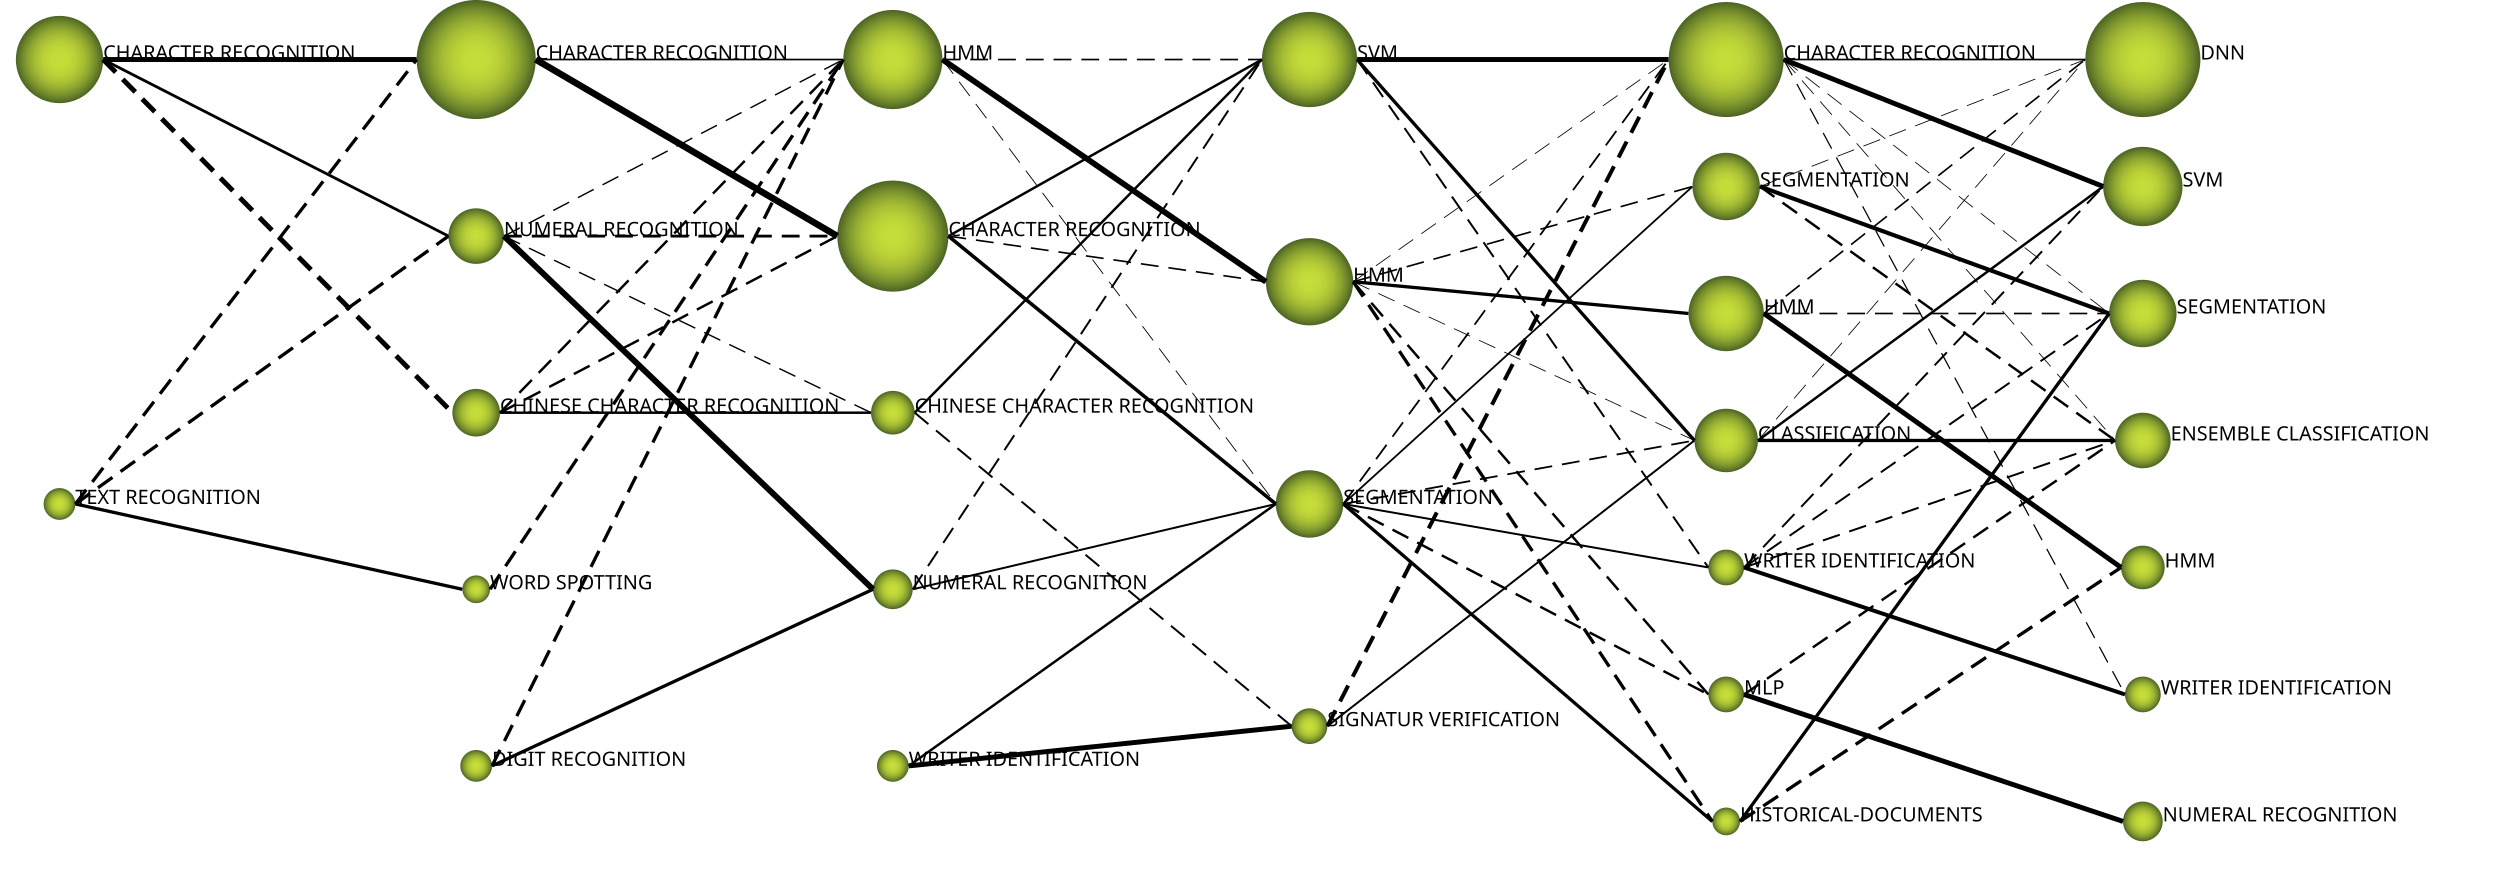
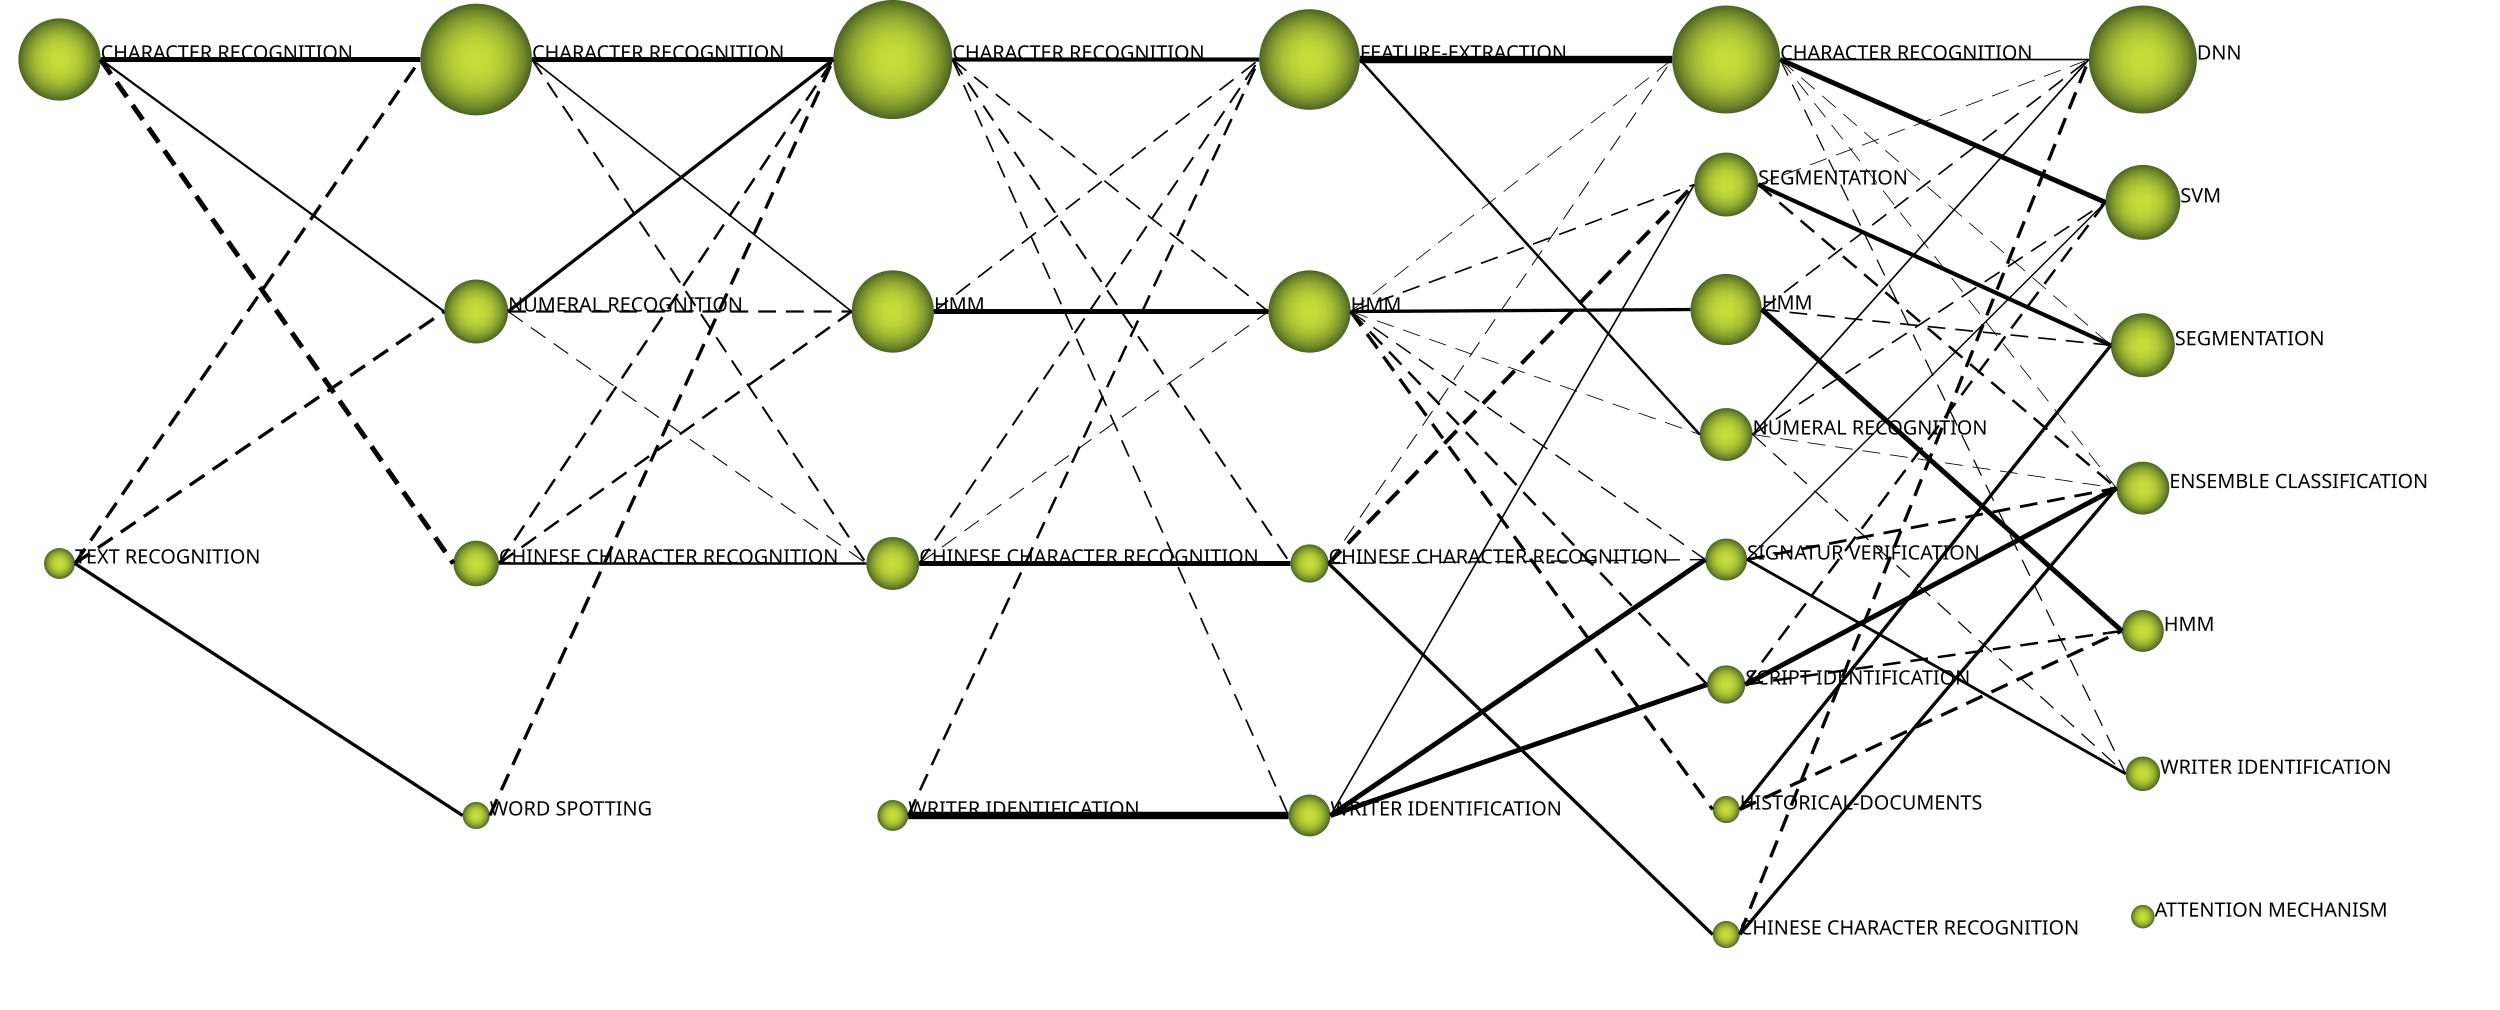
- <svg xmlns="http://www.w3.org/2000/svg" xmlns:xlink="http://www.w3.org/1999/xlink" contentScriptType="text/ecmascript" width="1260" zoomAndPan="magnify" contentStyleType="text/css" height="449" preserveAspectRatio="xMidYMid meet" version="1.0">
+ <svg xmlns="http://www.w3.org/2000/svg" xmlns:xlink="http://www.w3.org/1999/xlink" contentScriptType="text/ecmascript" width="1260" zoomAndPan="magnify" contentStyleType="text/css" height="509" preserveAspectRatio="xMidYMid meet" version="1.0">
  <radialGradient xlink:actuate="onLoad" xlink:type="simple" id="sphereTheme" xlink:show="other">
    <stop style="stop-color:#C6DD3A" offset="0" />
    <stop style="stop-color:#C3DA39" offset="0.211" />
    <stop style="stop-color:#B8CF37" offset="0.388" />
    <stop style="stop-color:#A7BE34" offset="0.553" />
    <stop style="stop-color:#8EA630" offset="0.71" />
    <stop style="stop-color:#6F872A" offset="0.861" />
    <stop style="stop-color:#4B6323" offset="1" />
  </radialGradient>
-   <circle fill="url(#sphereTheme)" r="22.0" cx="30" cy="30" />
-   <text x="52.0" y="30" id="text23" style="font-size:10px;text-anchor:start;fill:#000000;font-family:Verdana">CHARACTER RECOGNITION</text>
-   <circle fill="url(#sphereTheme)" r="8.0" cx="30" cy="254" />
-   <text x="38.0" y="254" id="text23" style="font-size:10px;text-anchor:start;fill:#000000;font-family:Verdana">TEXT RECOGNITION</text>
-   <circle fill="url(#sphereTheme)" r="30.0" cx="240" cy="30" />
-   <text x="270.0" y="30" id="text23" style="font-size:10px;text-anchor:start;fill:#000000;font-family:Verdana">CHARACTER RECOGNITION</text>
-   <circle fill="url(#sphereTheme)" r="14.0" cx="240" cy="119" />
-   <text x="254.0" y="119" id="text23" style="font-size:10px;text-anchor:start;fill:#000000;font-family:Verdana">NUMERAL RECOGNITION</text>
-   <circle fill="url(#sphereTheme)" r="12.0" cx="240" cy="208" />
-   <text x="252.0" y="208" id="text23" style="font-size:10px;text-anchor:start;fill:#000000;font-family:Verdana">CHINESE CHARACTER RECOGNITION</text>
-   <circle fill="url(#sphereTheme)" r="7.0" cx="240" cy="297" />
-   <text x="247.0" y="297" id="text23" style="font-size:10px;text-anchor:start;fill:#000000;font-family:Verdana">WORD SPOTTING</text>
-   <circle fill="url(#sphereTheme)" r="8.0" cx="240" cy="386" />
-   <text x="248.0" y="386" id="text23" style="font-size:10px;text-anchor:start;fill:#000000;font-family:Verdana">DIGIT RECOGNITION</text>
-   <line y2="30.0" stroke-width="2.5" x1="52.0" x2="210.0" stroke="black" y1="30.0" />
-   <line y2="119.0" stroke-width="1.429" x1="52.0" x2="226.0" stroke="black" y1="30.0" />
-   <line x1="52.0" x2="228.0" y1="30.0" style="stroke-dasharray: 9, 5" y2="208.0" stroke="black" stroke-width="2.5" />
-   <line x1="38.0" x2="210.0" y1="254.0" style="stroke-dasharray: 9, 5" y2="30.0" stroke="black" stroke-width="1.667" />
-   <line x1="38.0" x2="226.0" y1="254.0" style="stroke-dasharray: 9, 5" y2="119.0" stroke="black" stroke-width="1.667" />
-   <line y2="297.0" stroke-width="1.667" x1="38.0" x2="233.0" stroke="black" y1="254.0" />
-   <circle fill="url(#sphereTheme)" r="25.0" cx="450" cy="30" />
-   <text x="475.0" y="30" id="text23" style="font-size:10px;text-anchor:start;fill:#000000;font-family:Verdana">HMM</text>
-   <circle fill="url(#sphereTheme)" r="28.0" cx="450" cy="119" />
-   <text x="478.0" y="119" id="text23" style="font-size:10px;text-anchor:start;fill:#000000;font-family:Verdana">CHARACTER RECOGNITION</text>
-   <circle fill="url(#sphereTheme)" r="11.0" cx="450" cy="208" />
-   <text x="461.0" y="208" id="text23" style="font-size:10px;text-anchor:start;fill:#000000;font-family:Verdana">CHINESE CHARACTER RECOGNITION</text>
-   <circle fill="url(#sphereTheme)" r="10.0" cx="450" cy="297" />
-   <text x="460.0" y="297" id="text23" style="font-size:10px;text-anchor:start;fill:#000000;font-family:Verdana">NUMERAL RECOGNITION</text>
-   <circle fill="url(#sphereTheme)" r="8.0" cx="450" cy="386" />
-   <text x="458.0" y="386" id="text23" style="font-size:10px;text-anchor:start;fill:#000000;font-family:Verdana">WRITER IDENTIFICATION</text>
-   <line y2="30.0" stroke-width="0.833" x1="270.0" x2="425.0" stroke="black" y1="30.0" />
-   <line y2="119.0" stroke-width="3.333" x1="270.0" x2="422.0" stroke="black" y1="30.0" />
-   <line x1="254.0" x2="425.0" y1="119.0" style="stroke-dasharray: 9, 5" y2="30.0" stroke="black" stroke-width="0.714" />
-   <line x1="254.0" x2="422.0" y1="119.0" style="stroke-dasharray: 9, 5" y2="119.0" stroke="black" stroke-width="1.429" />
-   <line x1="254.0" x2="439.0" y1="119.0" style="stroke-dasharray: 9, 5" y2="208.0" stroke="black" stroke-width="0.714" />
-   <line y2="297.0" stroke-width="3.0" x1="254.0" x2="440.0" stroke="black" y1="119.0" />
-   <line x1="252.0" x2="425.0" y1="208.0" style="stroke-dasharray: 9, 5" y2="30.0" stroke="black" stroke-width="1.25" />
-   <line x1="252.0" x2="422.0" y1="208.0" style="stroke-dasharray: 9, 5" y2="119.0" stroke="black" stroke-width="1.25" />
-   <line y2="208.0" stroke-width="1.25" x1="252.0" x2="439.0" stroke="black" y1="208.0" />
-   <line x1="247.0" x2="425.0" y1="297.0" style="stroke-dasharray: 9, 5" y2="30.0" stroke="black" stroke-width="1.667" />
-   <line x1="248.0" x2="425.0" y1="386.0" style="stroke-dasharray: 9, 5" y2="30.0" stroke="black" stroke-width="1.667" />
-   <line y2="297.0" stroke-width="1.667" x1="248.0" x2="440.0" stroke="black" y1="386.0" />
-   <circle fill="url(#sphereTheme)" r="24.0" cx="660" cy="30" />
-   <text x="684.0" y="30" id="text23" style="font-size:10px;text-anchor:start;fill:#000000;font-family:Verdana">SVM</text>
-   <circle fill="url(#sphereTheme)" r="22.0" cx="660" cy="142" />
-   <text x="682.0" y="142" id="text23" style="font-size:10px;text-anchor:start;fill:#000000;font-family:Verdana">HMM</text>
-   <circle fill="url(#sphereTheme)" r="17.0" cx="660" cy="254" />
-   <text x="677.0" y="254" id="text23" style="font-size:10px;text-anchor:start;fill:#000000;font-family:Verdana">SEGMENTATION</text>
-   <circle fill="url(#sphereTheme)" r="9.0" cx="660" cy="366" />
-   <text x="669.0" y="366" id="text23" style="font-size:10px;text-anchor:start;fill:#000000;font-family:Verdana">SIGNATUR VERIFICATION</text>
-   <line x1="475.0" x2="636.0" y1="30.0" style="stroke-dasharray: 9, 5" y2="30.0" stroke="black" stroke-width="0.833" />
-   <line y2="142.0" stroke-width="2.917" x1="475.0" x2="638.0" stroke="black" y1="30.0" />
-   <line x1="475.0" x2="643.0" y1="30.0" style="stroke-dasharray: 9, 5" y2="254.0" stroke="black" stroke-width="0.455" />
-   <line y2="30.0" stroke-width="1.25" x1="478.0" x2="636.0" stroke="black" y1="119.0" />
-   <line x1="478.0" x2="638.0" y1="119.0" style="stroke-dasharray: 9, 5" y2="142.0" stroke="black" stroke-width="0.833" />
-   <line y2="254.0" stroke-width="1.818" x1="478.0" x2="643.0" stroke="black" y1="119.0" />
-   <line y2="30.0" stroke-width="1.25" x1="461.0" x2="636.0" stroke="black" y1="208.0" />
-   <line x1="461.0" x2="651.0" y1="208.0" style="stroke-dasharray: 9, 5" y2="366.0" stroke="black" stroke-width="1.0" />
-   <line x1="460.0" x2="636.0" y1="297.0" style="stroke-dasharray: 9, 5" y2="30.0" stroke="black" stroke-width="1.0" />
-   <line y2="254.0" stroke-width="1.0" x1="460.0" x2="643.0" stroke="black" y1="297.0" />
-   <line y2="254.0" stroke-width="1.25" x1="458.0" x2="643.0" stroke="black" y1="386.0" />
-   <line y2="366.0" stroke-width="2.5" x1="458.0" x2="651.0" stroke="black" y1="386.0" />
-   <circle fill="url(#sphereTheme)" r="29.0" cx="870" cy="30" />
-   <text x="899.0" y="30" id="text23" style="font-size:10px;text-anchor:start;fill:#000000;font-family:Verdana">CHARACTER RECOGNITION</text>
-   <circle fill="url(#sphereTheme)" r="17.0" cx="870" cy="94" />
-   <text x="887.0" y="94" id="text23" style="font-size:10px;text-anchor:start;fill:#000000;font-family:Verdana">SEGMENTATION</text>
-   <circle fill="url(#sphereTheme)" r="19.0" cx="870" cy="158" />
-   <text x="889.0" y="158" id="text23" style="font-size:10px;text-anchor:start;fill:#000000;font-family:Verdana">HMM</text>
-   <circle fill="url(#sphereTheme)" r="16.0" cx="870" cy="222" />
-   <text x="886.0" y="222" id="text23" style="font-size:10px;text-anchor:start;fill:#000000;font-family:Verdana">CLASSIFICATION</text>
-   <circle fill="url(#sphereTheme)" r="9.0" cx="870" cy="286" />
-   <text x="879.0" y="286" id="text23" style="font-size:10px;text-anchor:start;fill:#000000;font-family:Verdana">WRITER IDENTIFICATION</text>
-   <circle fill="url(#sphereTheme)" r="9.0" cx="870" cy="350" />
-   <text x="879.0" y="350" id="text23" style="font-size:10px;text-anchor:start;fill:#000000;font-family:Verdana">MLP</text>
-   <circle fill="url(#sphereTheme)" r="7.0" cx="870" cy="414" />
-   <text x="877.0" y="414" id="text23" style="font-size:10px;text-anchor:start;fill:#000000;font-family:Verdana">HISTORICAL-DOCUMENTS</text>
-   <line y2="30.0" stroke-width="2.5" x1="684.0" x2="841.0" stroke="black" y1="30.0" />
-   <line y2="222.0" stroke-width="1.667" x1="684.0" x2="854.0" stroke="black" y1="30.0" />
-   <line x1="684.0" x2="861.0" y1="30.0" style="stroke-dasharray: 9, 5" y2="286.0" stroke="black" stroke-width="1.0" />
-   <line x1="682.0" x2="841.0" y1="142.0" style="stroke-dasharray: 9, 5" y2="30.0" stroke="black" stroke-width="0.417" />
-   <line x1="682.0" x2="853.0" y1="142.0" style="stroke-dasharray: 9, 5" y2="94.0" stroke="black" stroke-width="0.833" />
-   <line y2="158.0" stroke-width="1.667" x1="682.0" x2="851.0" stroke="black" y1="142.0" />
-   <line x1="682.0" x2="854.0" y1="142.0" style="stroke-dasharray: 9, 5" y2="222.0" stroke="black" stroke-width="0.417" />
-   <line x1="682.0" x2="861.0" y1="142.0" style="stroke-dasharray: 9, 5" y2="350.0" stroke="black" stroke-width="1.25" />
-   <line x1="682.0" x2="863.0" y1="142.0" style="stroke-dasharray: 9, 5" y2="414.0" stroke="black" stroke-width="1.667" />
-   <line x1="677.0" x2="841.0" y1="254.0" style="stroke-dasharray: 9, 5" y2="30.0" stroke="black" stroke-width="0.909" />
-   <line y2="94.0" stroke-width="0.909" x1="677.0" x2="853.0" stroke="black" y1="254.0" />
-   <line x1="677.0" x2="854.0" y1="254.0" style="stroke-dasharray: 9, 5" y2="222.0" stroke="black" stroke-width="0.909" />
-   <line y2="286.0" stroke-width="1.0" x1="677.0" x2="861.0" stroke="black" y1="254.0" />
-   <line x1="677.0" x2="861.0" y1="254.0" style="stroke-dasharray: 9, 5" y2="350.0" stroke="black" stroke-width="1.25" />
-   <line y2="414.0" stroke-width="1.667" x1="677.0" x2="863.0" stroke="black" y1="254.0" />
-   <line x1="669.0" x2="841.0" y1="366.0" style="stroke-dasharray: 9, 5" y2="30.0" stroke="black" stroke-width="2.0" />
-   <line y2="222.0" stroke-width="1.0" x1="669.0" x2="854.0" stroke="black" y1="366.0" />
-   <circle fill="url(#sphereTheme)" r="29.0" cx="1080" cy="30" />
-   <text x="1109.0" y="30" id="text23" style="font-size:10px;text-anchor:start;fill:#000000;font-family:Verdana">DNN</text>
-   <circle fill="url(#sphereTheme)" r="20.0" cx="1080" cy="94" />
-   <text x="1100.0" y="94" id="text23" style="font-size:10px;text-anchor:start;fill:#000000;font-family:Verdana">SVM</text>
-   <circle fill="url(#sphereTheme)" r="17.0" cx="1080" cy="158" />
-   <text x="1097.0" y="158" id="text23" style="font-size:10px;text-anchor:start;fill:#000000;font-family:Verdana">SEGMENTATION</text>
-   <circle fill="url(#sphereTheme)" r="14.0" cx="1080" cy="222" />
-   <text x="1094.0" y="222" id="text23" style="font-size:10px;text-anchor:start;fill:#000000;font-family:Verdana">ENSEMBLE CLASSIFICATION</text>
-   <circle fill="url(#sphereTheme)" r="11.0" cx="1080" cy="286" />
-   <text x="1091.0" y="286" id="text23" style="font-size:10px;text-anchor:start;fill:#000000;font-family:Verdana">HMM</text>
-   <circle fill="url(#sphereTheme)" r="9.0" cx="1080" cy="350" />
-   <text x="1089.0" y="350" id="text23" style="font-size:10px;text-anchor:start;fill:#000000;font-family:Verdana">WRITER IDENTIFICATION</text>
-   <circle fill="url(#sphereTheme)" r="10.0" cx="1080" cy="414" />
-   <text x="1090.0" y="414" id="text23" style="font-size:10px;text-anchor:start;fill:#000000;font-family:Verdana">NUMERAL RECOGNITION</text>
-   <line y2="30.0" stroke-width="0.833" x1="899.0" x2="1051.0" stroke="black" y1="30.0" />
-   <line y2="94.0" stroke-width="2.5" x1="899.0" x2="1060.0" stroke="black" y1="30.0" />
-   <line x1="899.0" x2="1063.0" y1="30.0" style="stroke-dasharray: 9, 5" y2="158.0" stroke="black" stroke-width="0.417" />
-   <line x1="899.0" x2="1066.0" y1="30.0" style="stroke-dasharray: 9, 5" y2="222.0" stroke="black" stroke-width="0.417" />
-   <line x1="899.0" x2="1071.0" y1="30.0" style="stroke-dasharray: 9, 5" y2="350.0" stroke="black" stroke-width="0.625" />
-   <line x1="887.0" x2="1051.0" y1="94.0" style="stroke-dasharray: 9, 5" y2="30.0" stroke="black" stroke-width="0.417" />
-   <line y2="158.0" stroke-width="2.083" x1="887.0" x2="1063.0" stroke="black" y1="94.0" />
-   <line x1="887.0" x2="1066.0" y1="94.0" style="stroke-dasharray: 9, 5" y2="222.0" stroke="black" stroke-width="1.25" />
-   <line x1="889.0" x2="1051.0" y1="158.0" style="stroke-dasharray: 9, 5" y2="30.0" stroke="black" stroke-width="0.833" />
-   <line x1="889.0" x2="1063.0" y1="158.0" style="stroke-dasharray: 9, 5" y2="158.0" stroke="black" stroke-width="0.833" />
-   <line y2="286.0" stroke-width="2.5" x1="889.0" x2="1069.0" stroke="black" y1="158.0" />
-   <line x1="886.0" x2="1051.0" y1="222.0" style="stroke-dasharray: 9, 5" y2="30.0" stroke="black" stroke-width="0.417" />
-   <line y2="94.0" stroke-width="1.25" x1="886.0" x2="1060.0" stroke="black" y1="222.0" />
-   <line y2="222.0" stroke-width="1.667" x1="886.0" x2="1066.0" stroke="black" y1="222.0" />
-   <line x1="879.0" x2="1060.0" y1="286.0" style="stroke-dasharray: 9, 5" y2="94.0" stroke="black" stroke-width="1.0" />
-   <line x1="879.0" x2="1063.0" y1="286.0" style="stroke-dasharray: 9, 5" y2="158.0" stroke="black" stroke-width="1.0" />
-   <line x1="879.0" x2="1066.0" y1="286.0" style="stroke-dasharray: 9, 5" y2="222.0" stroke="black" stroke-width="1.0" />
-   <line y2="350.0" stroke-width="2.0" x1="879.0" x2="1071.0" stroke="black" y1="286.0" />
-   <line x1="879.0" x2="1066.0" y1="350.0" style="stroke-dasharray: 9, 5" y2="222.0" stroke="black" stroke-width="1.25" />
-   <line y2="414.0" stroke-width="2.5" x1="879.0" x2="1070.0" stroke="black" y1="350.0" />
-   <line y2="158.0" stroke-width="1.667" x1="877.0" x2="1063.0" stroke="black" y1="414.0" />
-   <line x1="877.0" x2="1069.0" y1="414.0" style="stroke-dasharray: 9, 5" y2="286.0" stroke="black" stroke-width="1.667" />
+   <circle fill="url(#sphereTheme)" r="20.741" cx="30" cy="30" />
+   <text x="50.741" y="30" id="text23" style="font-size:10px;text-anchor:start;fill:#000000;font-family:Verdana">CHARACTER RECOGNITION</text>
+   <circle fill="url(#sphereTheme)" r="7.778" cx="30" cy="284" />
+   <text x="37.778" y="284" id="text23" style="font-size:10px;text-anchor:start;fill:#000000;font-family:Verdana">TEXT RECOGNITION</text>
+   <circle fill="url(#sphereTheme)" r="28.148" cx="240" cy="30" />
+   <text x="268.148" y="30" id="text23" style="font-size:10px;text-anchor:start;fill:#000000;font-family:Verdana">CHARACTER RECOGNITION</text>
+   <circle fill="url(#sphereTheme)" r="16.111" cx="240" cy="157" />
+   <text x="256.111" y="157" id="text23" style="font-size:10px;text-anchor:start;fill:#000000;font-family:Verdana">NUMERAL RECOGNITION</text>
+   <circle fill="url(#sphereTheme)" r="11.481" cx="240" cy="284" />
+   <text x="251.481" y="284" id="text23" style="font-size:10px;text-anchor:start;fill:#000000;font-family:Verdana">CHINESE CHARACTER RECOGNITION</text>
+   <circle fill="url(#sphereTheme)" r="6.852" cx="240" cy="411" />
+   <text x="246.852" y="411" id="text23" style="font-size:10px;text-anchor:start;fill:#000000;font-family:Verdana">WORD SPOTTING</text>
+   <line y2="30.0" stroke-width="2.5" x1="50.741" x2="211.852" stroke="black" y1="30.0" />
+   <line y2="157.0" stroke-width="1.111" x1="50.741" x2="223.889" stroke="black" y1="30.0" />
+   <line x1="50.741" x2="228.519" y1="30.0" style="stroke-dasharray: 9, 5" y2="284.0" stroke="black" stroke-width="2.5" />
+   <line x1="37.778" x2="211.852" y1="284.0" style="stroke-dasharray: 9, 5" y2="30.0" stroke="black" stroke-width="1.667" />
+   <line x1="37.778" x2="223.889" y1="284.0" style="stroke-dasharray: 9, 5" y2="157.0" stroke="black" stroke-width="1.667" />
+   <line y2="411.0" stroke-width="1.667" x1="37.778" x2="233.148" stroke="black" y1="284.0" />
+   <circle fill="url(#sphereTheme)" r="30.0" cx="450" cy="30" />
+   <text x="480.0" y="30" id="text23" style="font-size:10px;text-anchor:start;fill:#000000;font-family:Verdana">CHARACTER RECOGNITION</text>
+   <circle fill="url(#sphereTheme)" r="20.741" cx="450" cy="157" />
+   <text x="470.741" y="157" id="text23" style="font-size:10px;text-anchor:start;fill:#000000;font-family:Verdana">HMM</text>
+   <circle fill="url(#sphereTheme)" r="13.333" cx="450" cy="284" />
+   <text x="463.333" y="284" id="text23" style="font-size:10px;text-anchor:start;fill:#000000;font-family:Verdana">CHINESE CHARACTER RECOGNITION</text>
+   <circle fill="url(#sphereTheme)" r="7.778" cx="450" cy="411" />
+   <text x="457.778" y="411" id="text23" style="font-size:10px;text-anchor:start;fill:#000000;font-family:Verdana">WRITER IDENTIFICATION</text>
+   <line y2="30.0" stroke-width="2.5" x1="268.148" x2="420.0" stroke="black" y1="30.0" />
+   <line y2="157.0" stroke-width="0.833" x1="268.148" x2="429.259" stroke="black" y1="30.0" />
+   <line x1="268.148" x2="436.667" y1="30.0" style="stroke-dasharray: 9, 5" y2="284.0" stroke="black" stroke-width="1.0" />
+   <line y2="30.0" stroke-width="1.667" x1="256.111" x2="420.0" stroke="black" y1="157.0" />
+   <line x1="256.111" x2="429.259" y1="157.0" style="stroke-dasharray: 9, 5" y2="157.0" stroke="black" stroke-width="1.111" />
+   <line x1="256.111" x2="436.667" y1="157.0" style="stroke-dasharray: 9, 5" y2="284.0" stroke="black" stroke-width="0.556" />
+   <line x1="251.481" x2="420.0" y1="284.0" style="stroke-dasharray: 9, 5" y2="30.0" stroke="black" stroke-width="1.25" />
+   <line x1="251.481" x2="429.259" y1="284.0" style="stroke-dasharray: 9, 5" y2="157.0" stroke="black" stroke-width="1.25" />
+   <line y2="284.0" stroke-width="1.25" x1="251.481" x2="436.667" stroke="black" y1="284.0" />
+   <line x1="246.852" x2="420.0" y1="411.0" style="stroke-dasharray: 9, 5" y2="30.0" stroke="black" stroke-width="1.667" />
+   <circle fill="url(#sphereTheme)" r="25.37" cx="660" cy="30" />
+   <text x="685.37" y="30" id="text23" style="font-size:10px;text-anchor:start;fill:#000000;font-family:Verdana">FEATURE-EXTRACTION</text>
+   <circle fill="url(#sphereTheme)" r="20.741" cx="660" cy="157" />
+   <text x="680.741" y="157" id="text23" style="font-size:10px;text-anchor:start;fill:#000000;font-family:Verdana">HMM</text>
+   <circle fill="url(#sphereTheme)" r="9.63" cx="660" cy="284" />
+   <text x="669.63" y="284" id="text23" style="font-size:10px;text-anchor:start;fill:#000000;font-family:Verdana">CHINESE CHARACTER RECOGNITION</text>
+   <circle fill="url(#sphereTheme)" r="10.556" cx="660" cy="411" />
+   <text x="670.556" y="411" id="text23" style="font-size:10px;text-anchor:start;fill:#000000;font-family:Verdana">WRITER IDENTIFICATION</text>
+   <line y2="30.0" stroke-width="2.083" x1="480.0" x2="634.63" stroke="black" y1="30.0" />
+   <line x1="480.0" x2="639.259" y1="30.0" style="stroke-dasharray: 9, 5" y2="157.0" stroke="black" stroke-width="0.833" />
+   <line x1="480.0" x2="650.37" y1="30.0" style="stroke-dasharray: 9, 5" y2="284.0" stroke="black" stroke-width="1.0" />
+   <line x1="480.0" x2="649.444" y1="30.0" style="stroke-dasharray: 9, 5" y2="411.0" stroke="black" stroke-width="0.833" />
+   <line x1="470.741" x2="634.63" y1="157.0" style="stroke-dasharray: 9, 5" y2="30.0" stroke="black" stroke-width="0.833" />
+   <line y2="157.0" stroke-width="2.5" x1="470.741" x2="639.259" stroke="black" y1="157.0" />
+   <line x1="463.333" x2="634.63" y1="284.0" style="stroke-dasharray: 9, 5" y2="30.0" stroke="black" stroke-width="1.0" />
+   <line x1="463.333" x2="639.259" y1="284.0" style="stroke-dasharray: 9, 5" y2="157.0" stroke="black" stroke-width="0.5" />
+   <line y2="284.0" stroke-width="2.5" x1="463.333" x2="650.37" stroke="black" y1="284.0" />
+   <line x1="457.778" x2="634.63" y1="411.0" style="stroke-dasharray: 9, 5" y2="30.0" stroke="black" stroke-width="1.25" />
+   <line y2="411.0" stroke-width="3.75" x1="457.778" x2="649.444" stroke="black" y1="411.0" />
+   <circle fill="url(#sphereTheme)" r="27.222" cx="870" cy="30" />
+   <text x="897.222" y="30" id="text23" style="font-size:10px;text-anchor:start;fill:#000000;font-family:Verdana">CHARACTER RECOGNITION</text>
+   <circle fill="url(#sphereTheme)" r="16.111" cx="870" cy="93" />
+   <text x="886.111" y="93" id="text23" style="font-size:10px;text-anchor:start;fill:#000000;font-family:Verdana">SEGMENTATION</text>
+   <circle fill="url(#sphereTheme)" r="17.963" cx="870" cy="156" />
+   <text x="887.963" y="156" id="text23" style="font-size:10px;text-anchor:start;fill:#000000;font-family:Verdana">HMM</text>
+   <circle fill="url(#sphereTheme)" r="13.333" cx="870" cy="219" />
+   <text x="883.333" y="219" id="text23" style="font-size:10px;text-anchor:start;fill:#000000;font-family:Verdana">NUMERAL RECOGNITION</text>
+   <circle fill="url(#sphereTheme)" r="10.556" cx="870" cy="282" />
+   <text x="880.556" y="282" id="text23" style="font-size:10px;text-anchor:start;fill:#000000;font-family:Verdana">SIGNATUR VERIFICATION</text>
+   <circle fill="url(#sphereTheme)" r="9.63" cx="870" cy="345" />
+   <text x="879.63" y="345" id="text23" style="font-size:10px;text-anchor:start;fill:#000000;font-family:Verdana">SCRIPT IDENTIFICATION</text>
+   <circle fill="url(#sphereTheme)" r="6.852" cx="870" cy="408" />
+   <text x="876.852" y="408" id="text23" style="font-size:10px;text-anchor:start;fill:#000000;font-family:Verdana">HISTORICAL-DOCUMENTS</text>
+   <circle fill="url(#sphereTheme)" r="6.852" cx="870" cy="471" />
+   <text x="876.852" y="471" id="text23" style="font-size:10px;text-anchor:start;fill:#000000;font-family:Verdana">CHINESE CHARACTER RECOGNITION</text>
+   <line y2="30.0" stroke-width="3.75" x1="685.37" x2="842.778" stroke="black" y1="30.0" />
+   <line y2="219.0" stroke-width="1.25" x1="685.37" x2="856.667" stroke="black" y1="30.0" />
+   <line x1="680.741" x2="842.778" y1="157.0" style="stroke-dasharray: 9, 5" y2="30.0" stroke="black" stroke-width="0.417" />
+   <line x1="680.741" x2="853.889" y1="157.0" style="stroke-dasharray: 9, 5" y2="93.0" stroke="black" stroke-width="0.833" />
+   <line y2="156.0" stroke-width="1.667" x1="680.741" x2="852.037" stroke="black" y1="157.0" />
+   <line x1="680.741" x2="856.667" y1="157.0" style="stroke-dasharray: 9, 5" y2="219.0" stroke="black" stroke-width="0.417" />
+   <line x1="680.741" x2="859.444" y1="157.0" style="stroke-dasharray: 9, 5" y2="282.0" stroke="black" stroke-width="0.714" />
+   <line x1="680.741" x2="860.37" y1="157.0" style="stroke-dasharray: 9, 5" y2="345.0" stroke="black" stroke-width="1.25" />
+   <line x1="680.741" x2="863.148" y1="157.0" style="stroke-dasharray: 9, 5" y2="408.0" stroke="black" stroke-width="1.667" />
+   <line x1="669.63" x2="842.778" y1="284.0" style="stroke-dasharray: 9, 5" y2="30.0" stroke="black" stroke-width="0.5" />
+   <line x1="669.63" x2="853.889" y1="284.0" style="stroke-dasharray: 9, 5" y2="93.0" stroke="black" stroke-width="2.0" />
+   <line x1="669.63" x2="859.444" y1="284.0" style="stroke-dasharray: 9, 5" y2="282.0" stroke="black" stroke-width="0.714" />
+   <line y2="471.0" stroke-width="1.667" x1="669.63" x2="863.148" stroke="black" y1="284.0" />
+   <line y2="93.0" stroke-width="0.833" x1="670.556" x2="853.889" stroke="black" y1="411.0" />
+   <line y2="282.0" stroke-width="2.5" x1="670.556" x2="859.444" stroke="black" y1="411.0" />
+   <line y2="345.0" stroke-width="2.5" x1="670.556" x2="860.37" stroke="black" y1="411.0" />
+   <circle fill="url(#sphereTheme)" r="27.222" cx="1080" cy="30" />
+   <text x="1107.222" y="30" id="text23" style="font-size:10px;text-anchor:start;fill:#000000;font-family:Verdana">DNN</text>
+   <circle fill="url(#sphereTheme)" r="18.889" cx="1080" cy="102" />
+   <text x="1098.889" y="102" id="text23" style="font-size:10px;text-anchor:start;fill:#000000;font-family:Verdana">SVM</text>
+   <circle fill="url(#sphereTheme)" r="16.111" cx="1080" cy="174" />
+   <text x="1096.111" y="174" id="text23" style="font-size:10px;text-anchor:start;fill:#000000;font-family:Verdana">SEGMENTATION</text>
+   <circle fill="url(#sphereTheme)" r="13.333" cx="1080" cy="246" />
+   <text x="1093.333" y="246" id="text23" style="font-size:10px;text-anchor:start;fill:#000000;font-family:Verdana">ENSEMBLE CLASSIFICATION</text>
+   <circle fill="url(#sphereTheme)" r="10.556" cx="1080" cy="318" />
+   <text x="1090.556" y="318" id="text23" style="font-size:10px;text-anchor:start;fill:#000000;font-family:Verdana">HMM</text>
+   <circle fill="url(#sphereTheme)" r="8.704" cx="1080" cy="390" />
+   <text x="1088.704" y="390" id="text23" style="font-size:10px;text-anchor:start;fill:#000000;font-family:Verdana">WRITER IDENTIFICATION</text>
+   <circle fill="url(#sphereTheme)" r="5.926" cx="1080" cy="462" />
+   <text x="1085.926" y="462" id="text23" style="font-size:10px;text-anchor:start;fill:#000000;font-family:Verdana">ATTENTION MECHANISM</text>
+   <line y2="30.0" stroke-width="0.833" x1="897.222" x2="1052.778" stroke="black" y1="30.0" />
+   <line y2="102.0" stroke-width="2.5" x1="897.222" x2="1061.111" stroke="black" y1="30.0" />
+   <line x1="897.222" x2="1063.889" y1="30.0" style="stroke-dasharray: 9, 5" y2="174.0" stroke="black" stroke-width="0.417" />
+   <line x1="897.222" x2="1066.667" y1="30.0" style="stroke-dasharray: 9, 5" y2="246.0" stroke="black" stroke-width="0.417" />
+   <line x1="897.222" x2="1071.296" y1="30.0" style="stroke-dasharray: 9, 5" y2="390.0" stroke="black" stroke-width="0.625" />
+   <line x1="886.111" x2="1052.778" y1="93.0" style="stroke-dasharray: 9, 5" y2="30.0" stroke="black" stroke-width="0.417" />
+   <line y2="174.0" stroke-width="2.083" x1="886.111" x2="1063.889" stroke="black" y1="93.0" />
+   <line x1="886.111" x2="1066.667" y1="93.0" style="stroke-dasharray: 9, 5" y2="246.0" stroke="black" stroke-width="1.25" />
+   <line x1="887.963" x2="1052.778" y1="156.0" style="stroke-dasharray: 9, 5" y2="30.0" stroke="black" stroke-width="0.833" />
+   <line x1="887.963" x2="1063.889" y1="156.0" style="stroke-dasharray: 9, 5" y2="174.0" stroke="black" stroke-width="0.833" />
+   <line y2="318.0" stroke-width="2.5" x1="887.963" x2="1069.444" stroke="black" y1="156.0" />
+   <line y2="30.0" stroke-width="0.833" x1="883.333" x2="1052.778" stroke="black" y1="219.0" />
+   <line x1="883.333" x2="1061.111" y1="219.0" style="stroke-dasharray: 9, 5" y2="102.0" stroke="black" stroke-width="0.833" />
+   <line x1="883.333" x2="1066.667" y1="219.0" style="stroke-dasharray: 9, 5" y2="246.0" stroke="black" stroke-width="0.417" />
+   <line x1="883.333" x2="1071.296" y1="219.0" style="stroke-dasharray: 9, 5" y2="390.0" stroke="black" stroke-width="0.625" />
+   <line y2="102.0" stroke-width="0.714" x1="880.556" x2="1061.111" stroke="black" y1="282.0" />
+   <line x1="880.556" x2="1066.667" y1="282.0" style="stroke-dasharray: 9, 5" y2="246.0" stroke="black" stroke-width="1.429" />
+   <line y2="390.0" stroke-width="1.429" x1="880.556" x2="1071.296" stroke="black" y1="282.0" />
+   <line x1="879.63" x2="1061.111" y1="345.0" style="stroke-dasharray: 9, 5" y2="102.0" stroke="black" stroke-width="1.25" />
+   <line y2="246.0" stroke-width="2.5" x1="879.63" x2="1066.667" stroke="black" y1="345.0" />
+   <line x1="879.63" x2="1069.444" y1="345.0" style="stroke-dasharray: 9, 5" y2="318.0" stroke="black" stroke-width="1.25" />
+   <line y2="174.0" stroke-width="1.667" x1="876.852" x2="1063.889" stroke="black" y1="408.0" />
+   <line x1="876.852" x2="1069.444" y1="408.0" style="stroke-dasharray: 9, 5" y2="318.0" stroke="black" stroke-width="1.667" />
+   <line x1="876.852" x2="1052.778" y1="471.0" style="stroke-dasharray: 9, 5" y2="30.0" stroke="black" stroke-width="1.667" />
+   <line y2="246.0" stroke-width="1.667" x1="876.852" x2="1066.667" stroke="black" y1="471.0" />
</svg>
